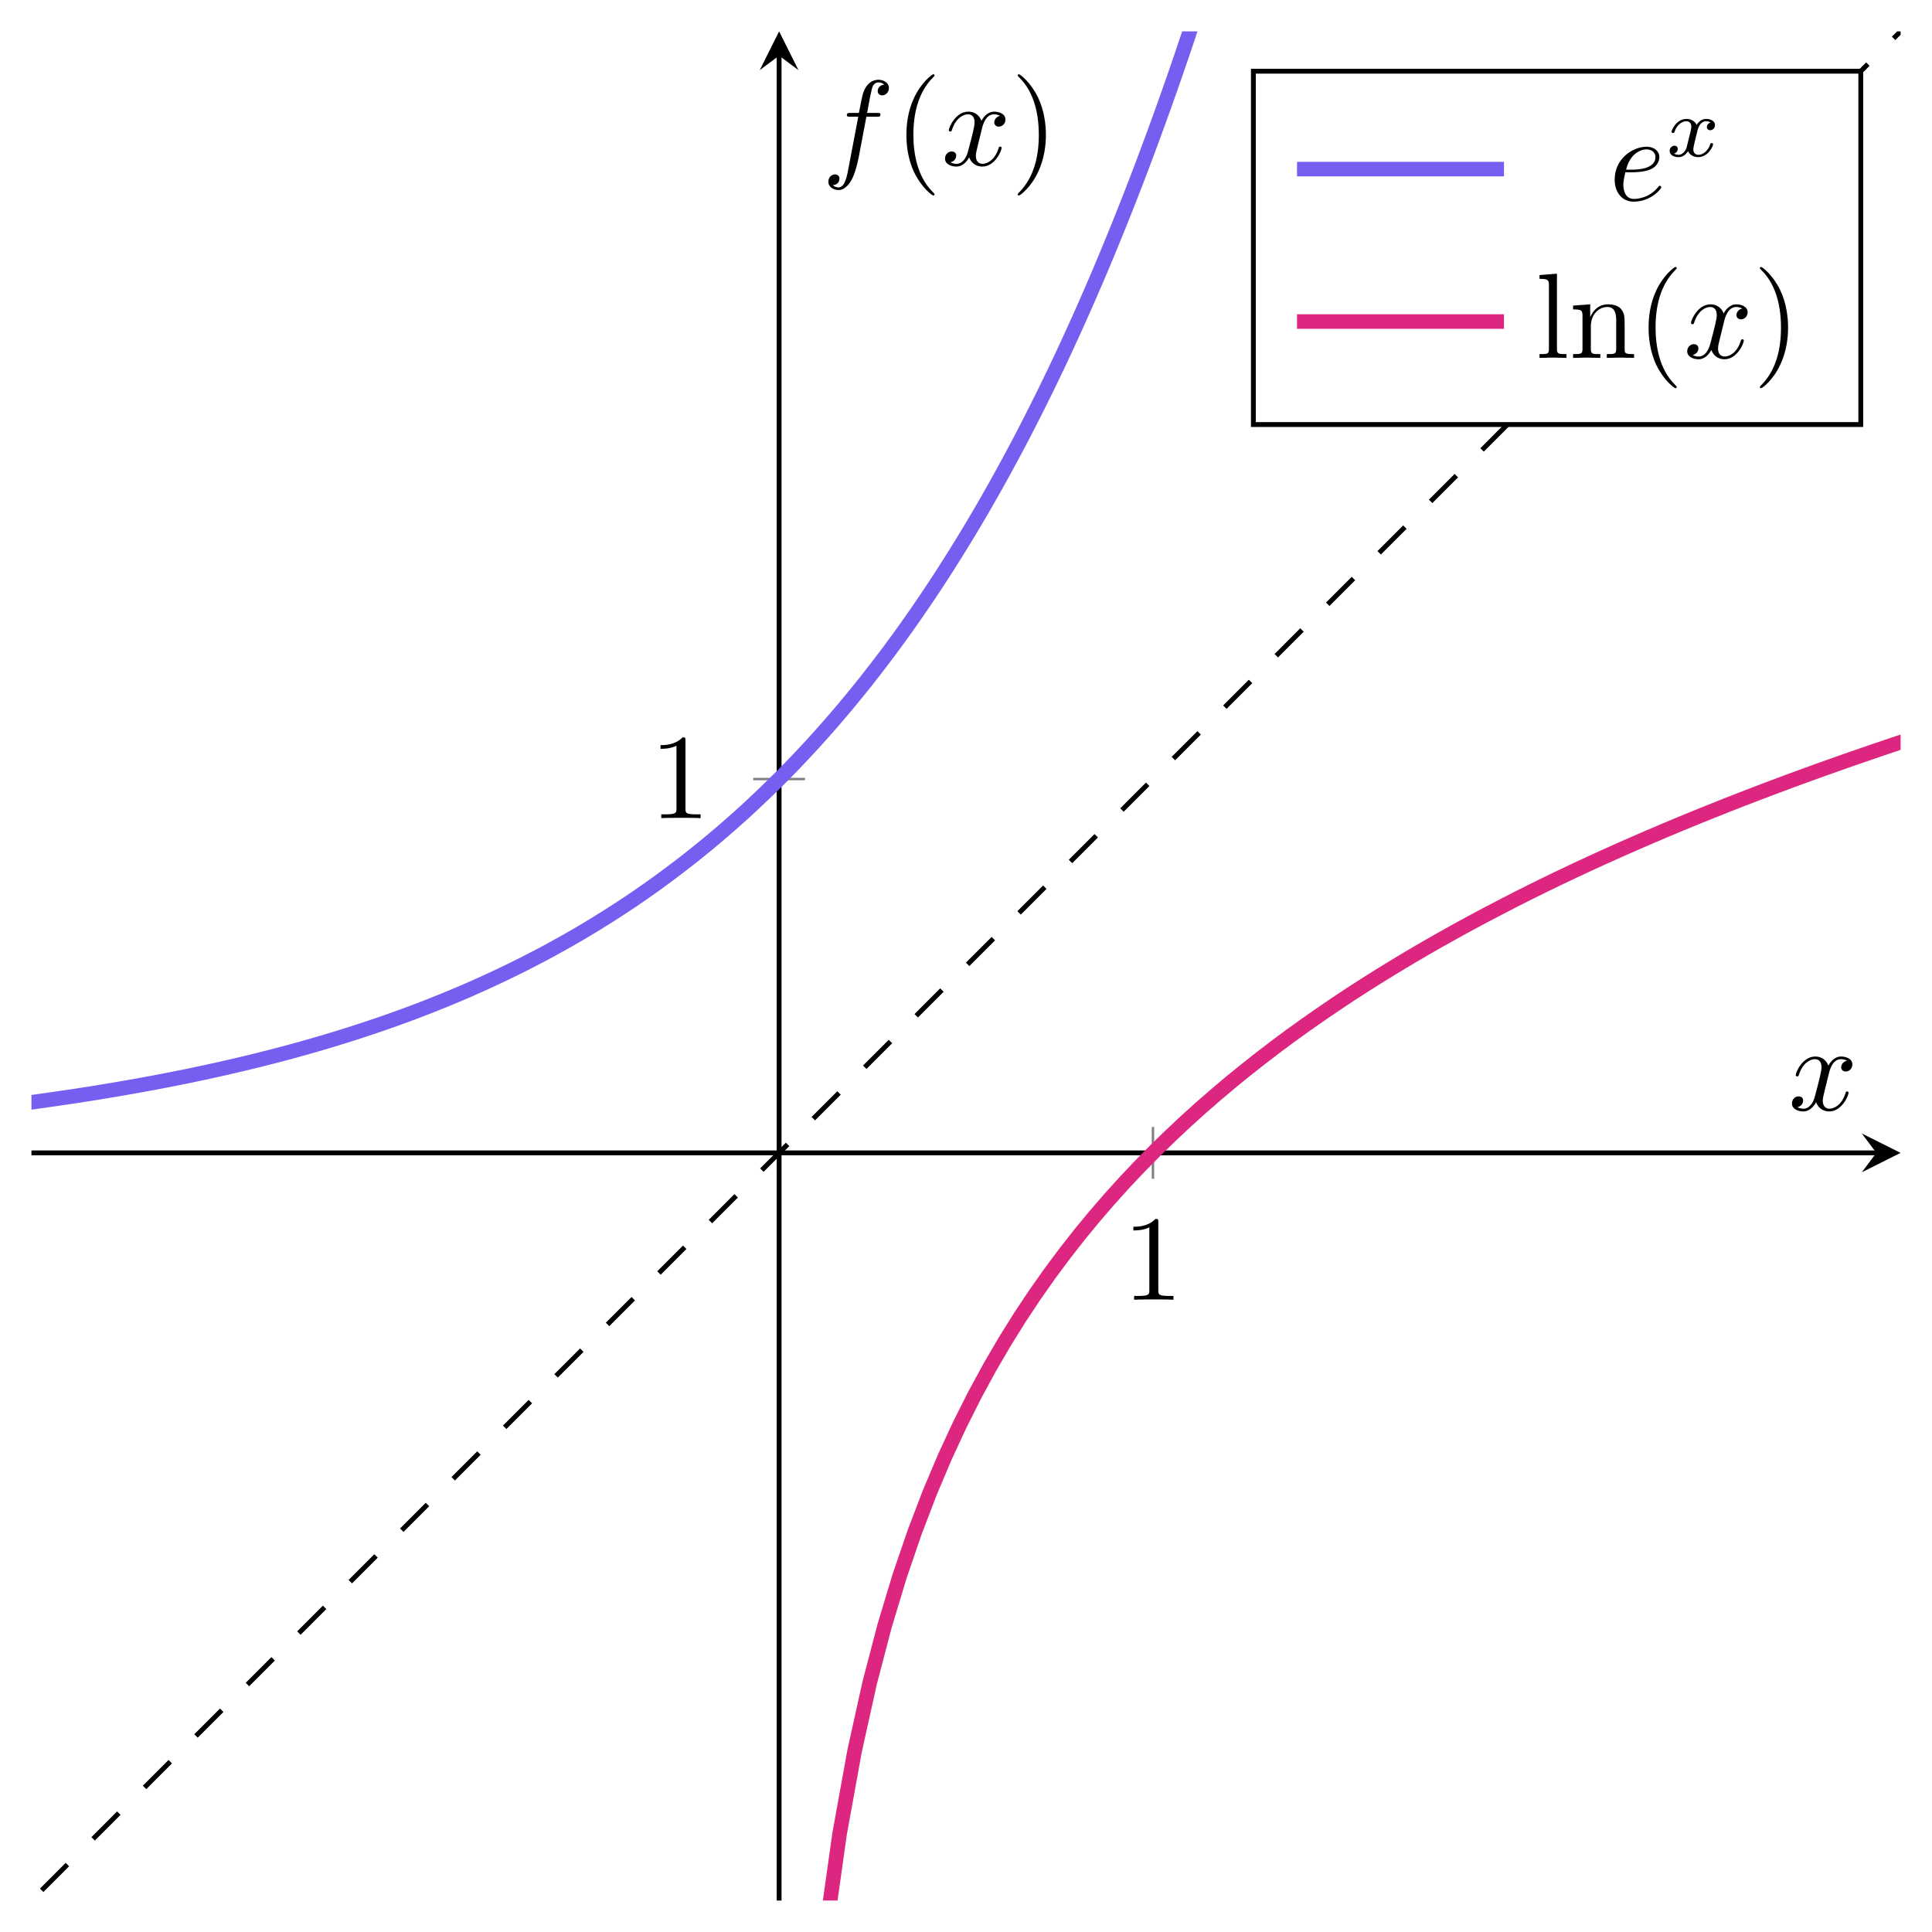
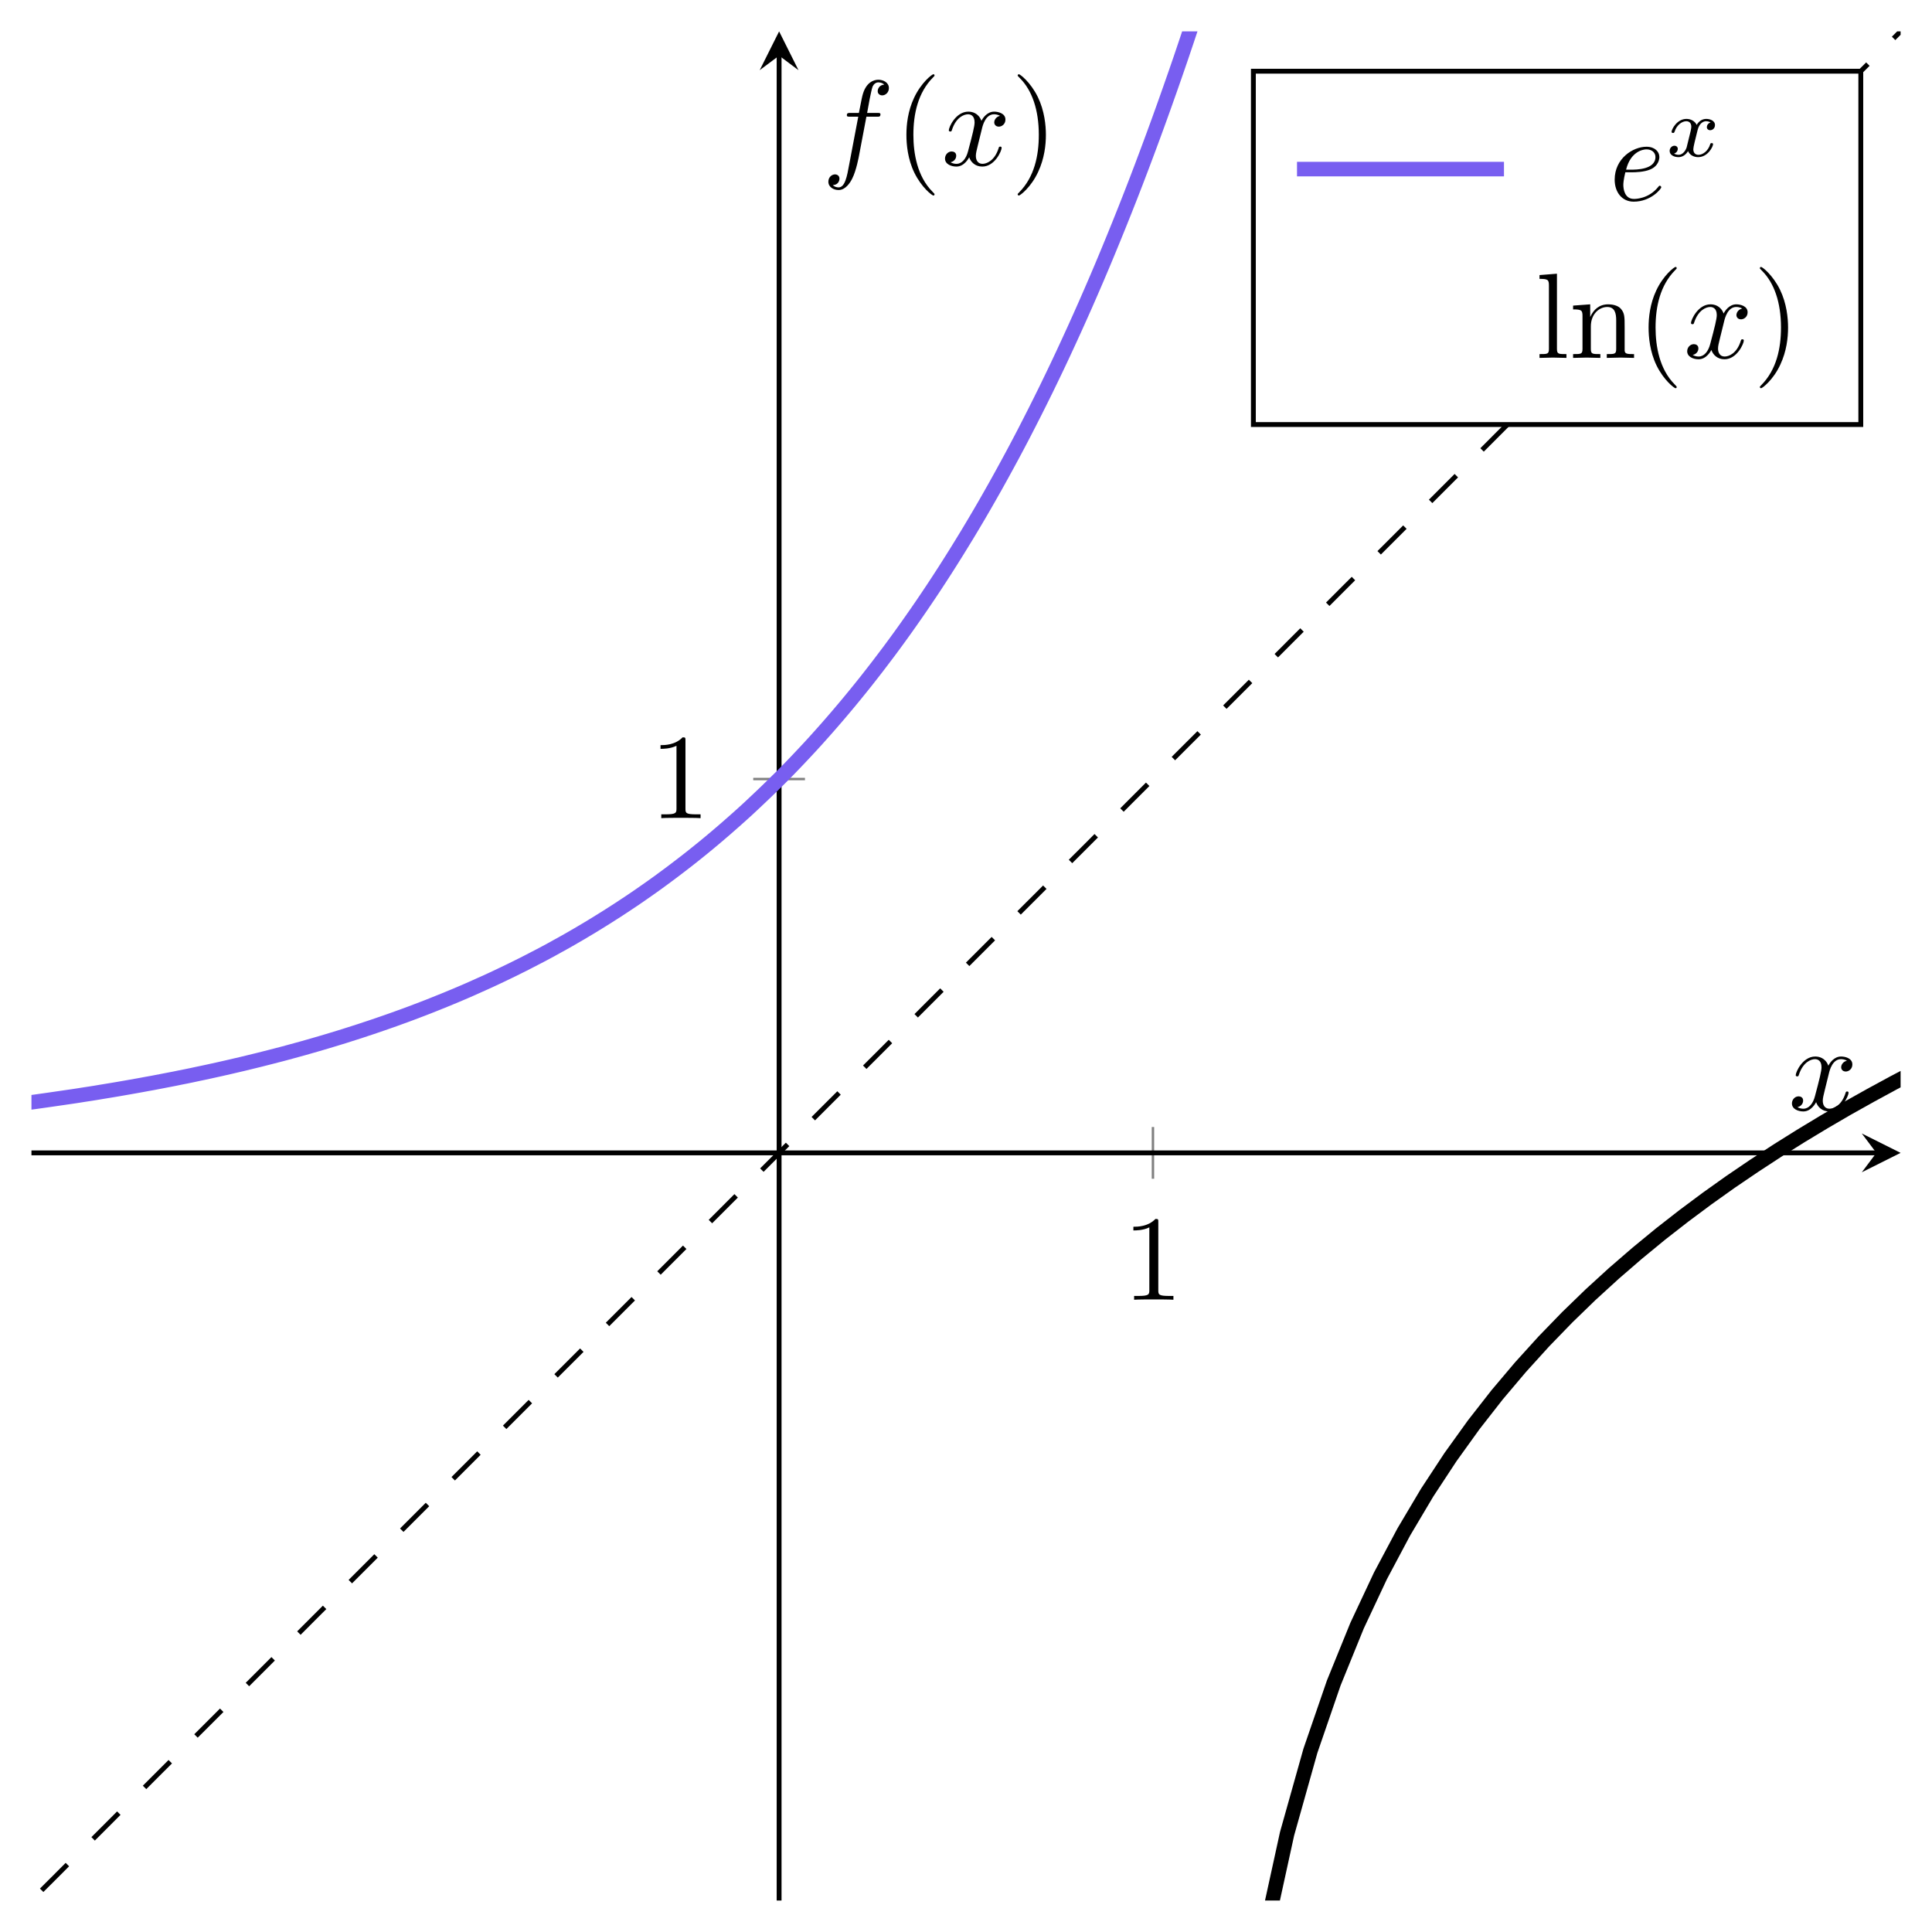
<svg xmlns="http://www.w3.org/2000/svg" xmlns:xlink="http://www.w3.org/1999/xlink" width="285.761pt" height="285.757pt" viewBox="0 0 285.761 285.757">
  <defs>
    <g>
      <g id="glyph-0-0">
        <path d="M 5.281 -11.484 C 5.281 -11.906 5.281 -11.953 4.859 -11.953 C 3.75 -10.797 2.172 -10.797 1.594 -10.797 L 1.594 -10.25 C 1.953 -10.25 3.016 -10.25 3.953 -10.703 L 3.953 -1.422 C 3.953 -0.766 3.891 -0.562 2.281 -0.562 L 1.703 -0.562 L 1.703 0 C 2.328 -0.047 3.891 -0.047 4.609 -0.047 C 5.328 -0.047 6.891 -0.047 7.516 0 L 7.516 -0.562 L 6.938 -0.562 C 5.328 -0.562 5.281 -0.75 5.281 -1.422 Z M 5.281 -11.484 " />
      </g>
      <g id="glyph-0-1">
        <path d="M 5.938 4.312 C 5.938 4.25 5.938 4.219 5.625 3.906 C 3.391 1.656 2.812 -1.734 2.812 -4.484 C 2.812 -7.609 3.5 -10.734 5.703 -12.969 C 5.938 -13.188 5.938 -13.219 5.938 -13.281 C 5.938 -13.406 5.859 -13.453 5.766 -13.453 C 5.578 -13.453 3.969 -12.234 2.906 -9.953 C 1.984 -7.984 1.781 -5.984 1.781 -4.484 C 1.781 -3.078 1.969 -0.922 2.953 1.109 C 4.031 3.312 5.578 4.484 5.766 4.484 C 5.859 4.484 5.938 4.438 5.938 4.312 Z M 5.938 4.312 " />
      </g>
      <g id="glyph-0-2">
        <path d="M 5.188 -4.484 C 5.188 -5.891 4.984 -8.047 4 -10.078 C 2.922 -12.281 1.375 -13.453 1.203 -13.453 C 1.094 -13.453 1.016 -13.375 1.016 -13.281 C 1.016 -13.219 1.016 -13.188 1.359 -12.859 C 3.125 -11.078 4.141 -8.234 4.141 -4.484 C 4.141 -1.422 3.484 1.734 1.25 4 C 1.016 4.219 1.016 4.25 1.016 4.312 C 1.016 4.406 1.094 4.484 1.203 4.484 C 1.375 4.484 3 3.266 4.047 0.984 C 4.969 -0.984 5.188 -2.984 5.188 -4.484 Z M 5.188 -4.484 " />
      </g>
      <g id="glyph-0-3">
        <path d="M 3.172 -12.453 L 0.594 -12.25 L 0.594 -11.688 C 1.844 -11.688 1.984 -11.562 1.984 -10.688 L 1.984 -1.359 C 1.984 -0.562 1.797 -0.562 0.594 -0.562 L 0.594 0 C 1.188 -0.016 2.141 -0.047 2.578 -0.047 C 3.031 -0.047 3.906 -0.016 4.578 0 L 4.578 -0.562 C 3.375 -0.562 3.172 -0.562 3.172 -1.359 Z M 3.172 -12.453 " />
      </g>
      <g id="glyph-0-4">
        <path d="M 1.969 -6.172 L 1.969 -1.359 C 1.969 -0.562 1.781 -0.562 0.578 -0.562 L 0.578 0 C 1.203 -0.016 2.109 -0.047 2.594 -0.047 C 3.062 -0.047 4 -0.016 4.609 0 L 4.609 -0.562 C 3.406 -0.562 3.203 -0.562 3.203 -1.359 L 3.203 -4.656 C 3.203 -6.531 4.484 -7.531 5.625 -7.531 C 6.766 -7.531 6.953 -6.562 6.953 -5.547 L 6.953 -1.359 C 6.953 -0.562 6.766 -0.562 5.562 -0.562 L 5.562 0 C 6.188 -0.016 7.109 -0.047 7.594 -0.047 C 8.047 -0.047 8.984 -0.016 9.594 0 L 9.594 -0.562 C 8.656 -0.562 8.219 -0.562 8.203 -1.094 L 8.203 -4.516 C 8.203 -6.062 8.203 -6.625 7.641 -7.266 C 7.391 -7.562 6.797 -7.922 5.766 -7.922 C 4.453 -7.922 3.609 -7.156 3.109 -6.047 L 3.109 -7.922 L 0.578 -7.734 L 0.578 -7.172 C 1.828 -7.172 1.969 -7.047 1.969 -6.172 Z M 1.969 -6.172 " />
      </g>
      <g id="glyph-1-0">
        <path d="M 5.984 -5.422 C 6.094 -5.891 6.516 -7.531 7.766 -7.531 C 7.859 -7.531 8.281 -7.531 8.656 -7.297 C 8.156 -7.203 7.797 -6.766 7.797 -6.328 C 7.797 -6.047 8 -5.703 8.484 -5.703 C 8.875 -5.703 9.453 -6.031 9.453 -6.75 C 9.453 -7.672 8.391 -7.922 7.781 -7.922 C 6.75 -7.922 6.109 -6.984 5.906 -6.562 C 5.453 -7.75 4.484 -7.922 3.969 -7.922 C 2.094 -7.922 1.078 -5.609 1.078 -5.172 C 1.078 -4.984 1.25 -4.984 1.297 -4.984 C 1.438 -4.984 1.484 -5.016 1.531 -5.188 C 2.141 -7.078 3.312 -7.531 3.922 -7.531 C 4.266 -7.531 4.891 -7.375 4.891 -6.328 C 4.891 -5.781 4.594 -4.578 3.922 -2.062 C 3.641 -0.953 3.016 -0.203 2.219 -0.203 C 2.109 -0.203 1.703 -0.203 1.328 -0.438 C 1.781 -0.516 2.172 -0.891 2.172 -1.406 C 2.172 -1.891 1.781 -2.031 1.5 -2.031 C 0.969 -2.031 0.516 -1.562 0.516 -0.984 C 0.516 -0.156 1.422 0.203 2.203 0.203 C 3.391 0.203 4.031 -1.062 4.094 -1.172 C 4.312 -0.5 4.953 0.203 6.031 0.203 C 7.875 0.203 8.891 -2.109 8.891 -2.562 C 8.891 -2.75 8.734 -2.75 8.688 -2.75 C 8.516 -2.75 8.484 -2.672 8.453 -2.547 C 7.859 -0.625 6.641 -0.203 6.062 -0.203 C 5.359 -0.203 5.078 -0.766 5.078 -1.375 C 5.078 -1.781 5.188 -2.172 5.375 -2.953 Z M 5.984 -5.422 " />
      </g>
      <g id="glyph-1-1">
        <path d="M 6.578 -7.172 L 8.125 -7.172 C 8.484 -7.172 8.656 -7.172 8.656 -7.531 C 8.656 -7.734 8.484 -7.734 8.172 -7.734 L 6.688 -7.734 L 7.062 -9.781 C 7.141 -10.156 7.391 -11.422 7.5 -11.641 C 7.656 -11.984 7.969 -12.25 8.344 -12.25 C 8.406 -12.25 8.875 -12.25 9.219 -11.922 C 8.438 -11.859 8.25 -11.234 8.25 -10.953 C 8.25 -10.547 8.578 -10.328 8.922 -10.328 C 9.375 -10.328 9.906 -10.734 9.906 -11.406 C 9.906 -12.234 9.078 -12.641 8.344 -12.641 C 7.734 -12.641 6.594 -12.328 6.062 -10.547 C 5.953 -10.172 5.906 -9.984 5.469 -7.734 L 4.234 -7.734 C 3.891 -7.734 3.688 -7.734 3.688 -7.391 C 3.688 -7.172 3.859 -7.172 4.203 -7.172 L 5.375 -7.172 L 4.031 -0.094 C 3.719 1.656 3.406 3.281 2.469 3.281 C 2.406 3.281 1.953 3.281 1.609 2.953 C 2.438 2.906 2.594 2.266 2.594 1.984 C 2.594 1.578 2.281 1.359 1.938 1.359 C 1.469 1.359 0.953 1.766 0.953 2.438 C 0.953 3.25 1.734 3.672 2.469 3.672 C 3.469 3.672 4.172 2.625 4.5 1.938 C 5.078 0.812 5.484 -1.359 5.5 -1.484 Z M 6.578 -7.172 " />
      </g>
      <g id="glyph-1-2">
        <path d="M 3.359 -4.141 C 3.875 -4.141 5.203 -4.172 6.094 -4.562 C 7.359 -5.094 7.438 -6.156 7.438 -6.406 C 7.438 -7.188 6.766 -7.922 5.531 -7.922 C 3.531 -7.922 0.828 -6.188 0.828 -3.047 C 0.828 -1.219 1.891 0.203 3.641 0.203 C 6.203 0.203 7.719 -1.703 7.719 -1.922 C 7.719 -2.031 7.609 -2.156 7.5 -2.156 C 7.406 -2.156 7.375 -2.109 7.266 -1.969 C 5.844 -0.203 3.891 -0.203 3.672 -0.203 C 2.281 -0.203 2.109 -1.703 2.109 -2.281 C 2.109 -2.5 2.141 -3.047 2.406 -4.141 Z M 2.516 -4.531 C 3.203 -7.266 5.062 -7.531 5.531 -7.531 C 6.375 -7.531 6.859 -7.016 6.859 -6.406 C 6.859 -4.531 3.984 -4.531 3.25 -4.531 Z M 2.516 -4.531 " />
      </g>
      <g id="glyph-2-0">
        <path d="M 3.125 -1.328 C 3 -0.906 2.578 -0.219 1.938 -0.219 C 1.906 -0.219 1.531 -0.219 1.266 -0.406 C 1.781 -0.562 1.812 -1.016 1.812 -1.094 C 1.812 -1.375 1.609 -1.562 1.312 -1.562 C 0.969 -1.562 0.609 -1.25 0.609 -0.797 C 0.609 -0.156 1.312 0.125 1.922 0.125 C 2.5 0.125 3.016 -0.234 3.328 -0.766 C 3.625 -0.094 4.312 0.125 4.812 0.125 C 6.266 0.125 7.031 -1.438 7.031 -1.797 C 7.031 -1.953 6.859 -1.953 6.828 -1.953 C 6.656 -1.953 6.641 -1.891 6.594 -1.75 C 6.328 -0.875 5.578 -0.219 4.875 -0.219 C 4.359 -0.219 4.109 -0.562 4.109 -1.047 C 4.109 -1.375 4.406 -2.516 4.75 -3.906 C 5 -4.875 5.578 -5.188 5.984 -5.188 C 6.016 -5.188 6.406 -5.188 6.656 -5 C 6.266 -4.891 6.109 -4.547 6.109 -4.312 C 6.109 -4.047 6.328 -3.859 6.609 -3.859 C 6.906 -3.859 7.312 -4.094 7.312 -4.625 C 7.312 -5.312 6.516 -5.531 6.016 -5.531 C 5.375 -5.531 4.875 -5.125 4.609 -4.641 C 4.375 -5.156 3.797 -5.531 3.094 -5.531 C 1.688 -5.531 0.891 -3.984 0.891 -3.609 C 0.891 -3.453 1.062 -3.453 1.109 -3.453 C 1.266 -3.453 1.281 -3.5 1.344 -3.656 C 1.656 -4.641 2.453 -5.188 3.062 -5.188 C 3.469 -5.188 3.812 -4.953 3.812 -4.359 C 3.812 -4.109 3.656 -3.469 3.547 -3.047 Z M 3.125 -1.328 " />
      </g>
    </g>
    <clipPath id="clip-0">
      <path clip-rule="nonzero" d="M 4.652 4.641 L 281.117 4.641 L 281.117 199 L 4.652 199 Z M 4.652 4.641 " />
    </clipPath>
    <clipPath id="clip-1">
      <path clip-rule="nonzero" d="M 84 25 L 281.117 25 L 281.117 281.105 L 84 281.105 Z M 84 25 " />
    </clipPath>
    <clipPath id="clip-2">
      <path clip-rule="nonzero" d="M 4.652 4.641 L 281.117 4.641 L 281.117 281.105 L 4.652 281.105 Z M 4.652 4.641 " />
    </clipPath>
  </defs>
  <path fill-rule="nonzero" fill="rgb(100%, 100%, 100%)" fill-opacity="1" d="M 0 285.758 L 0 -0.004 L 285.766 -0.004 L 285.766 285.758 Z M 0 285.758 " />
  <path fill="none" stroke-width="0.199" stroke-linecap="butt" stroke-linejoin="miter" stroke="rgb(50%, 50%, 50%)" stroke-opacity="1" stroke-miterlimit="10" d="M 184.312 210.067 L 184.312 214.319 " transform="matrix(1.8, 0, 0, -1.8, -161.23, 552.4688)" />
  <path fill="none" stroke-width="0.199" stroke-linecap="butt" stroke-linejoin="miter" stroke="rgb(50%, 50%, 50%)" stroke-opacity="1" stroke-miterlimit="10" d="M 151.467 242.912 L 155.718 242.912 " transform="matrix(1.8, 0, 0, -1.8, -161.23, 552.4688)" />
  <path fill="none" stroke-width="0.399" stroke-linecap="butt" stroke-linejoin="miter" stroke="rgb(0%, 0%, 0%)" stroke-opacity="1" stroke-miterlimit="10" d="M 92.157 212.194 L 243.756 212.194 " transform="matrix(1.8, 0, 0, -1.8, -161.23, 552.4688)" />
  <path fill-rule="nonzero" fill="rgb(0%, 0%, 0%)" fill-opacity="1" d="M 281.117 170.52 L 275.379 167.652 L 277.531 170.52 L 275.379 173.391 " />
  <path fill="none" stroke-width="0.399" stroke-linecap="butt" stroke-linejoin="miter" stroke="rgb(0%, 0%, 0%)" stroke-opacity="1" stroke-miterlimit="10" d="M 153.593 150.757 L 153.593 302.355 " transform="matrix(1.8, 0, 0, -1.8, -161.23, 552.4688)" />
  <path fill-rule="nonzero" fill="rgb(0%, 0%, 0%)" fill-opacity="1" d="M 115.238 4.641 L 112.367 10.379 L 115.238 8.23 L 118.105 10.379 " />
  <g fill="rgb(0%, 0%, 0%)" fill-opacity="1">
    <use xlink:href="#glyph-0-0" x="166.044" y="192.244" />
  </g>
  <g fill="rgb(0%, 0%, 0%)" fill-opacity="1">
    <use xlink:href="#glyph-0-0" x="96.105" y="121.011" />
  </g>
  <g clip-path="url(#clip-0)">
    <path fill="none" stroke-width="1.196" stroke-linecap="butt" stroke-linejoin="miter" stroke="rgb(47.06%, 36.864%, 94.119%)" stroke-opacity="1" stroke-miterlimit="10" d="M 61.436 213.722 L 63.748 213.841 L 64.21 213.867 L 64.67 213.893 L 66.519 213.997 L 67.443 214.054 L 67.903 214.082 L 68.828 214.138 L 70.677 214.26 L 71.137 214.29 L 72.986 214.421 L 73.448 214.455 L 73.91 214.488 L 74.37 214.523 L 74.833 214.559 L 75.295 214.594 L 76.682 214.705 L 77.144 214.744 L 77.604 214.783 L 78.528 214.861 L 80.377 215.026 L 80.837 215.069 L 81.762 215.156 L 83.149 215.293 L 83.611 215.341 L 84.071 215.388 L 84.533 215.438 L 84.995 215.486 L 85.92 215.586 L 86.844 215.69 L 87.304 215.742 L 87.767 215.796 L 88.229 215.849 L 88.691 215.909 L 89.616 216.018 L 90.078 216.076 L 90.538 216.139 L 91 216.198 L 92.387 216.38 L 93.311 216.51 L 93.771 216.576 L 95.62 216.845 L 96.083 216.916 L 96.545 216.99 L 97.005 217.059 L 97.467 217.133 L 97.929 217.211 L 98.854 217.363 L 99.316 217.441 L 99.778 217.522 L 100.238 217.602 L 101.163 217.767 L 101.625 217.854 L 102.087 217.936 L 103.012 218.114 L 103.472 218.203 L 103.934 218.292 L 104.396 218.388 L 104.859 218.479 L 105.321 218.574 L 105.783 218.674 L 106.245 218.77 L 106.705 218.869 L 107.63 219.073 L 108.092 219.178 L 108.554 219.284 L 109.017 219.392 L 109.477 219.499 L 110.863 219.837 L 111.788 220.072 L 112.712 220.31 L 113.172 220.434 L 114.097 220.686 L 114.559 220.814 L 115.484 221.079 L 115.944 221.213 L 116.406 221.35 L 116.868 221.489 L 117.793 221.771 L 118.717 222.066 L 119.177 222.214 L 119.639 222.368 L 120.102 222.52 L 121.026 222.836 L 121.488 222.997 L 121.951 223.16 L 122.411 223.327 L 122.873 223.494 L 123.335 223.665 L 124.26 224.017 L 124.722 224.195 L 125.184 224.379 L 125.644 224.564 L 126.107 224.75 L 127.031 225.132 L 127.493 225.328 L 127.955 225.527 L 128.418 225.731 L 128.878 225.938 L 129.34 226.144 L 129.802 226.354 L 130.264 226.569 L 130.727 226.788 L 131.189 227.01 L 131.651 227.233 L 132.111 227.461 L 132.574 227.691 L 133.036 227.928 L 133.498 228.168 L 133.96 228.407 L 134.422 228.652 L 134.885 228.902 L 135.345 229.158 L 135.807 229.412 L 136.269 229.672 L 136.732 229.939 L 137.194 230.208 L 137.656 230.482 L 138.118 230.757 L 138.578 231.04 L 139.041 231.326 L 139.503 231.615 L 139.965 231.91 L 140.427 232.207 L 141.352 232.819 L 141.812 233.129 L 142.274 233.448 L 142.736 233.77 L 143.199 234.097 L 143.661 234.429 L 144.123 234.768 L 144.585 235.109 L 145.045 235.456 L 145.508 235.809 L 145.97 236.165 L 146.432 236.528 L 146.894 236.897 L 147.357 237.272 L 147.819 237.652 L 148.279 238.036 L 148.741 238.429 L 149.203 238.826 L 149.666 239.232 L 150.128 239.64 L 150.59 240.054 L 151.052 240.475 L 151.512 240.907 L 151.975 241.343 L 152.437 241.782 L 152.899 242.231 L 153.361 242.684 L 153.824 243.142 L 154.286 243.611 L 154.746 244.086 L 155.208 244.57 L 155.67 245.061 L 156.133 245.558 L 156.595 246.063 L 157.057 246.578 L 157.519 247.099 L 157.979 247.626 L 158.442 248.164 L 158.904 248.709 L 159.366 249.262 L 159.828 249.824 L 160.291 250.395 L 160.753 250.972 L 161.213 251.56 L 161.675 252.155 L 162.137 252.763 L 162.6 253.375 L 163.062 254 L 163.524 254.633 L 163.986 255.276 L 164.446 255.929 L 164.909 256.591 L 165.371 257.263 L 165.833 257.947 L 166.295 258.639 L 166.758 259.345 L 167.22 260.059 L 167.68 260.783 L 168.142 261.519 L 168.604 262.268 L 169.067 263.025 L 169.529 263.796 L 169.991 264.577 L 170.453 265.371 L 170.913 266.176 L 171.376 266.994 L 171.838 267.826 L 172.3 268.67 L 172.762 269.523 L 173.225 270.393 L 173.687 271.274 L 174.147 272.17 L 174.609 273.077 L 175.071 274 L 175.534 274.935 L 175.996 275.888 L 176.458 276.851 L 176.92 277.832 L 177.38 278.826 L 177.843 279.837 L 178.305 280.862 L 178.767 281.901 L 179.229 282.958 L 179.692 284.03 L 180.154 285.119 L 180.614 286.222 L 181.076 287.346 L 181.538 288.483 L 182.001 289.64 L 182.463 290.812 L 182.925 292.003 L 183.387 293.214 L 183.847 294.44 L 184.31 295.686 L 184.772 296.951 L 185.234 298.236 L 185.696 299.54 L 186.159 300.864 L 186.621 302.205 L 187.081 303.57 L 187.543 304.954 L 188.005 306.359 L 188.468 307.786 L 188.93 309.236 L 189.392 310.705 L 189.854 312.198 L 190.314 313.713 L 190.777 315.25 L 191.239 316.812 L 191.701 318.398 L 192.163 320.004 L 192.626 321.641 L 193.088 323.299 L 193.548 324.98 L 194.01 326.691 L 194.472 328.425 L 194.935 330.184 L 195.397 331.973 L 195.859 333.791 L 196.321 335.629 L 196.781 337.5 L 197.244 339.399 L 197.706 341.328 L 198.168 343.281 L 198.63 345.269 L 199.093 347.285 L 199.555 349.334 L 200.015 351.408 L 200.477 353.52 L 200.939 355.66 L 201.402 357.834 L 201.864 360.039 L 202.326 362.283 L 202.788 364.555 L 203.248 366.864 L 203.711 369.206 L 204.173 371.584 L 204.635 374 L 205.097 376.452 L 205.56 378.943 L 206.022 381.467 L 206.482 384.032 L 206.944 386.636 L 207.406 389.277 L 207.869 391.964 L 208.331 394.683 L 208.793 397.454 L 209.255 400.254 L 209.715 403.108 L 210.178 405.998 L 210.64 408.937 L 211.102 411.916 L 211.564 414.944 L 212.027 418.014 L 212.489 421.135 L 212.949 424.297 L 213.411 427.513 L 213.873 430.777 L 214.336 434.091 L 214.798 437.448 L 215.26 440.862 L 215.722 444.325 L 216.182 447.841 L 216.645 451.415 L 217.107 455.037 L 217.569 458.717 L 218.031 462.45 L 218.494 466.246 L 218.956 470.091 L 219.416 474.002 L 219.878 477.964 L 220.34 481.994 L 220.803 486.079 L 221.265 490.237 L 221.727 494.442 L 222.189 498.72 L 222.649 503.064 L 223.112 507.467 L 223.574 511.94 L 224.036 516.484 L 224.498 521.105 L 224.961 525.783 L 225.423 530.532 L 225.883 535.358 L 226.345 540.252 L 226.807 545.221 L 227.27 550.265 L 227.732 555.386 L 228.194 560.586 L 228.654 565.868 L 229.116 571.228 L 229.579 576.669 L 230.041 582.188 L 230.503 587.793 L 230.965 593.479 L 231.428 599.26 L 231.888 605.119 L 232.35 611.074 L 232.812 617.118 L 233.274 623.257 L 233.737 629.481 L 234.199 635.807 L 234.661 642.218 L 235.123 648.741 L 235.584 655.352 L 236.046 662.068 L 236.508 668.88 L 236.97 675.807 L 237.432 682.828 L 237.895 689.957 L 238.355 697.19 L 238.817 704.536 L 239.279 711.99 L 239.741 719.583 L 240.204 727.257 L 240.666 735.063 L 241.128 742.986 L 241.588 751.027 L 242.051 759.188 L 242.513 767.474 L 242.975 775.888 L 243.437 784.425 L 243.899 793.097 L 244.362 801.897 L 244.822 810.844 L 245.284 819.9 L 245.746 829.112 " transform="matrix(1.8, 0, 0, -1.8, -161.23, 552.4688)" />
  </g>
  <g clip-path="url(#clip-1)">
-     <path fill="none" stroke-width="1.196" stroke-linecap="butt" stroke-linejoin="miter" stroke="rgb(86.275%, 14.902%, 49.805%)" stroke-opacity="1" stroke-miterlimit="10" d="M 153.624 0 L 154.859 114.219 L 156.093 135.137 L 157.328 147.467 L 158.563 156.239 L 159.798 163.058 L 161.033 168.633 L 162.268 173.349 L 163.502 177.435 L 164.737 181.042 L 165.972 184.273 L 167.207 187.194 L 168.442 189.861 L 169.676 192.316 L 170.911 194.586 L 172.146 196.701 L 173.381 198.681 L 174.616 200.54 L 175.85 202.292 L 177.085 203.95 L 178.32 205.527 L 179.555 207.023 L 180.79 208.451 L 182.024 209.816 L 183.259 211.12 L 184.494 212.374 L 185.727 213.576 L 186.962 214.735 L 188.196 215.853 L 189.431 216.927 L 190.666 217.969 L 191.901 218.976 L 193.136 219.95 L 194.37 220.894 L 195.605 221.812 L 196.84 222.7 L 198.075 223.563 L 199.31 224.405 L 200.544 225.226 L 201.779 226.022 L 203.014 226.797 L 204.249 227.554 L 205.484 228.296 L 206.718 229.017 L 207.953 229.722 L 209.188 230.412 L 210.423 231.087 L 211.658 231.747 L 212.893 232.392 L 214.127 233.03 L 215.362 233.65 L 216.597 234.258 L 217.832 234.855 L 219.067 235.441 L 220.301 236.013 L 221.536 236.576 L 222.771 237.131 L 224.006 237.674 L 225.241 238.207 L 226.475 238.733 L 227.71 239.249 L 228.945 239.757 L 230.18 240.254 L 231.415 240.747 L 232.649 241.23 L 233.884 241.706 L 235.119 242.175 L 236.354 242.637 L 237.589 243.092 L 238.824 243.54 L 240.058 243.98 L 241.293 244.416 L 242.528 244.846 L 243.763 245.269 L 244.998 245.688 L 246.232 246.1 L 247.467 246.506 L 248.7 246.908 L 249.935 247.305 L 251.169 247.695 L 252.404 248.082 L 253.639 248.461 L 256.109 249.212 L 257.343 249.579 L 258.578 249.941 L 259.813 250.302 L 261.048 250.655 L 262.283 251.007 L 263.518 251.356 L 265.987 252.038 L 267.222 252.37 L 268.457 252.704 L 269.692 253.034 L 273.396 253.997 L 274.631 254.308 L 275.866 254.622 L 277.1 254.935 L 278.335 255.241 L 279.57 255.543 L 280.805 255.842 L 282.04 256.139 L 283.274 256.434 L 284.509 256.725 L 286.979 257.298 L 289.449 257.862 L 290.683 258.14 L 291.918 258.416 L 293.153 258.689 L 295.623 259.227 L 296.857 259.494 L 298.092 259.757 L 300.562 260.278 L 303.031 260.79 L 304.266 261.042 L 306.736 261.541 L 307.971 261.788 L 309.205 262.031 L 310.438 262.277 L 311.675 262.517 L 312.908 262.756 L 314.143 262.993 L 316.612 263.461 L 317.847 263.694 L 319.082 263.924 L 320.317 264.152 L 322.786 264.603 L 324.021 264.826 L 325.256 265.048 L 327.725 265.486 L 330.195 265.92 L 333.899 266.558 L 336.369 266.975 L 338.839 267.387 L 340.074 267.589 L 341.308 267.793 L 342.543 267.995 L 345.013 268.394 L 346.248 268.592 L 347.482 268.787 L 348.717 268.98 L 349.952 269.178 L 353.656 269.75 L 354.891 269.939 L 356.126 270.126 L 357.361 270.315 L 358.596 270.499 L 359.83 270.681 L 361.065 270.868 L 362.3 271.05 L 364.77 271.411 L 366.005 271.589 L 367.239 271.769 L 368.474 271.947 L 372.179 272.467 L 373.413 272.643 L 374.646 272.815 L 375.881 272.984 L 377.116 273.155 L 378.35 273.325 L 382.055 273.826 L 383.29 273.991 L 384.524 274.158 L 385.759 274.321 L 386.994 274.481 L 388.229 274.648 L 389.464 274.805 L 390.699 274.965 L 391.933 275.128 L 394.403 275.441 L 395.638 275.599 L 396.873 275.755 L 398.107 275.909 L 399.342 276.07 " transform="matrix(1.8, 0, 0, -1.8, -161.23, 552.4688)" />
+     <path fill="none" stroke-width="1.196" stroke-linecap="butt" stroke-linejoin="miter" stroke="rgb(0%, 0%, 0%)" stroke-opacity="1" stroke-miterlimit="10" d="M 238.681 0 L 240.6 114.219 L 242.518 135.137 L 244.436 147.467 L 246.355 156.239 L 248.273 163.058 L 250.192 168.633 L 252.11 173.349 L 254.028 177.435 L 255.947 181.042 L 257.865 184.273 L 259.784 187.194 L 261.702 189.861 L 263.62 192.316 L 265.539 194.586 L 267.457 196.701 L 269.376 198.681 L 271.294 200.54 L 273.212 202.292 L 275.131 203.95 L 277.049 205.527 L 278.968 207.023 L 280.886 208.451 L 282.804 209.816 L 284.723 211.12 L 286.641 212.374 L 288.56 213.576 L 290.478 214.735 L 292.396 215.853 L 294.315 216.927 L 296.233 217.969 L 298.152 218.976 L 300.07 219.95 L 301.988 220.894 L 303.907 221.812 L 305.825 222.7 L 307.744 223.563 L 309.662 224.405 L 311.58 225.226 L 313.499 226.022 L 315.417 226.797 L 317.336 227.554 L 319.254 228.296 L 321.172 229.017 L 323.091 229.722 L 325.009 230.412 L 326.928 231.087 L 328.846 231.747 L 330.764 232.392 L 332.683 233.03 L 334.601 233.65 L 336.52 234.258 L 338.438 234.855 L 340.357 235.441 L 342.275 236.013 L 344.193 236.576 L 346.112 237.131 L 348.03 237.674 L 349.949 238.207 L 351.867 238.733 L 353.785 239.249 L 355.704 239.757 L 357.622 240.254 L 359.541 240.747 L 361.459 241.23 L 363.377 241.706 L 365.296 242.175 L 367.214 242.637 L 369.133 243.092 L 371.051 243.54 L 372.969 243.98 L 374.888 244.416 L 376.806 244.846 L 378.725 245.269 L 380.643 245.688 L 382.561 246.1 L 384.48 246.506 L 386.398 246.908 L 388.317 247.305 L 390.235 247.695 L 392.153 248.082 L 394.072 248.461 L 397.909 249.212 L 399.827 249.579 L 401.745 249.941 L 403.664 250.302 L 405.582 250.655 L 407.501 251.007 L 409.419 251.356 L 413.256 252.038 L 415.174 252.37 L 417.093 252.704 L 419.013 253.034 L 424.768 253.997 L 426.687 254.308 L 428.605 254.622 L 430.524 254.935 L 432.442 255.241 L 434.36 255.543 L 436.279 255.842 L 438.197 256.139 L 440.116 256.434 L 442.034 256.725 L 445.871 257.298 L 449.708 257.862 L 451.626 258.14 L 453.544 258.416 L 455.463 258.689 L 459.3 259.227 L 461.218 259.494 L 463.136 259.757 L 466.973 260.278 L 470.81 260.79 L 472.728 261.042 L 476.565 261.541 L 478.484 261.788 L 480.402 262.031 L 482.32 262.277 L 484.239 262.517 L 486.157 262.756 L 488.076 262.993 L 491.912 263.461 L 493.831 263.694 L 495.749 263.924 L 497.668 264.152 L 501.505 264.603 L 503.423 264.826 L 505.341 265.048 L 509.178 265.486 L 513.015 265.92 L 518.77 266.558 L 522.607 266.975 L 526.444 267.387 L 528.362 267.589 L 530.281 267.793 L 532.199 267.995 L 536.036 268.394 L 537.954 268.592 L 539.873 268.787 L 541.791 268.98 L 543.709 269.178 L 549.465 269.75 L 551.383 269.939 L 553.301 270.126 L 555.22 270.315 L 557.138 270.499 L 559.057 270.681 L 560.975 270.868 L 562.893 271.05 L 566.73 271.411 L 568.649 271.589 L 570.567 271.769 L 572.485 271.947 L 578.241 272.467 L 580.159 272.643 L 582.077 272.815 L 583.996 272.984 L 585.914 273.155 L 587.833 273.325 L 593.588 273.826 L 595.506 273.991 L 597.425 274.158 L 599.343 274.321 L 601.261 274.481 L 603.18 274.648 L 605.098 274.805 L 607.017 274.965 L 608.935 275.128 L 612.772 275.441 L 614.69 275.599 L 616.609 275.755 L 618.527 275.909 L 620.445 276.07 " transform="matrix(1.8, 0, 0, -1.8, -253.0714, 552.4688)" />
  </g>
  <g clip-path="url(#clip-2)">
    <path fill="none" stroke-width="0.399" stroke-linecap="butt" stroke-linejoin="miter" stroke="rgb(0%, 0%, 0%)" stroke-opacity="1" stroke-dasharray="2.989 2.989" stroke-miterlimit="10" d="M -0 58.602 L 4.62 63.223 L 5.39 63.991 L 6.159 64.761 L 7.699 66.302 L 8.47 67.07 L 9.238 67.841 L 17.708 76.311 L 18.478 77.079 L 19.247 77.849 L 20.788 79.39 L 21.558 80.158 L 22.326 80.929 L 23.867 82.47 L 24.637 83.238 L 25.406 84.008 L 27.717 86.319 L 28.487 87.088 L 29.255 87.858 L 30.796 89.399 L 31.567 90.167 L 32.335 90.938 L 33.876 92.478 L 34.646 93.247 L 35.414 94.017 L 36.955 95.558 L 37.725 96.326 L 38.496 97.096 L 39.264 97.867 L 40.805 99.408 L 41.575 100.176 L 42.343 100.946 L 43.884 102.487 L 44.655 103.255 L 45.423 104.026 L 46.964 105.566 L 47.734 106.335 L 48.505 107.105 L 49.273 107.875 L 50.043 108.646 L 50.814 109.414 L 51.584 110.184 L 52.352 110.955 L 53.893 112.496 L 54.663 113.264 L 55.432 114.034 L 56.972 115.575 L 57.743 116.343 L 58.513 117.114 L 59.281 117.884 L 60.052 118.655 L 60.822 119.423 L 61.593 120.193 L 62.361 120.964 L 63.131 121.734 L 63.902 122.502 L 64.672 123.273 L 65.44 124.043 L 66.981 125.584 L 67.751 126.352 L 68.522 127.122 L 69.29 127.893 L 70.061 128.663 L 70.831 129.431 L 71.601 130.202 L 72.37 130.972 L 73.14 131.743 L 73.91 132.511 L 74.681 133.281 L 75.449 134.052 L 76.219 134.822 L 76.99 135.59 L 78.531 137.131 L 79.299 137.902 L 80.069 138.67 L 81.61 140.211 L 82.378 140.981 L 83.149 141.751 L 83.919 142.52 L 84.689 143.29 L 85.458 144.06 L 86.228 144.831 L 86.998 145.599 L 88.539 147.14 L 89.307 147.91 L 90.078 148.678 L 91.619 150.219 L 92.387 150.99 L 93.157 151.76 L 93.928 152.528 L 94.698 153.299 L 95.466 154.069 L 96.237 154.839 L 97.007 155.608 L 98.548 157.148 L 99.316 157.919 L 100.087 158.687 L 101.627 160.228 L 102.396 160.998 L 103.166 161.767 L 104.707 163.307 L 105.475 164.078 L 106.245 164.846 L 108.557 167.157 L 109.325 167.928 L 110.095 168.696 L 111.636 170.237 L 112.404 171.007 L 113.175 171.775 L 114.715 173.316 L 115.484 174.086 L 116.254 174.855 L 124.724 183.325 L 125.492 184.095 L 126.263 184.863 L 134.733 193.333 L 135.501 194.104 L 136.271 194.872 L 147.821 206.421 L 148.591 207.19 L 149.36 207.96 L 157.83 216.43 L 158.6 217.198 L 159.368 217.969 L 160.909 219.51 L 161.679 220.278 L 162.448 221.048 L 163.988 222.589 L 164.759 223.357 L 165.527 224.128 L 167.838 226.439 L 168.609 227.207 L 169.377 227.977 L 170.918 229.518 L 171.688 230.286 L 172.456 231.057 L 173.997 232.598 L 174.768 233.366 L 175.536 234.136 L 177.847 236.448 L 178.617 237.216 L 179.386 237.986 L 180.926 239.527 L 181.697 240.295 L 182.465 241.066 L 184.006 242.606 L 184.776 243.375 L 185.544 244.145 L 187.085 245.686 L 187.856 246.454 L 188.626 247.224 L 189.394 247.995 L 190.165 248.765 L 190.935 249.533 L 191.705 250.304 L 192.474 251.074 L 194.014 252.615 L 194.785 253.383 L 195.553 254.154 L 197.094 255.694 L 197.864 256.463 L 198.635 257.233 L 199.403 258.003 L 200.173 258.774 L 200.944 259.542 L 201.714 260.313 L 202.482 261.083 L 203.253 261.853 L 204.023 262.622 L 204.794 263.392 L 205.562 264.162 L 206.332 264.933 L 207.103 265.701 L 208.643 267.242 L 209.412 268.012 L 210.182 268.783 L 210.952 269.551 L 211.723 270.321 L 212.491 271.092 L 213.261 271.862 L 214.032 272.63 L 214.802 273.401 L 215.57 274.171 L 216.341 274.941 L 217.111 275.71 L 217.882 276.48 L 218.65 277.25 L 220.191 278.791 L 220.961 279.559 L 221.732 280.33 L 222.5 281.1 L 223.27 281.871 L 224.041 282.639 L 224.811 283.409 L 225.579 284.18 L 226.35 284.95 L 227.12 285.718 L 228.661 287.259 L 229.429 288.03 L 230.199 288.798 L 231.74 290.339 L 232.508 291.109 L 233.279 291.877 L 234.82 293.418 L 235.588 294.188 L 236.358 294.959 L 237.129 295.727 L 238.669 297.268 L 239.438 298.038 L 240.208 298.806 L 241.749 300.347 L 242.517 301.118 L 243.287 301.886 L 244.828 303.427 L 245.597 304.197 L 246.367 304.965 L 251.758 310.356 L 252.526 311.126 L 253.296 311.895 L 254.837 313.435 L 255.605 314.206 L 256.376 314.974 L 261.766 320.365 L 262.534 321.135 L 263.305 321.903 L 264.846 323.444 L 265.614 324.214 L 266.384 324.983 L 267.925 326.523 L 268.693 327.294 L 269.464 328.062 L 277.934 336.532 L 278.702 337.303 L 279.472 338.071 L 291.022 349.62 L 291.792 350.388 L 292.561 351.159 L 301.031 359.629 L 301.801 360.397 L 302.569 361.168 L 307.189 365.788 " transform="matrix(1.8, 0, 0, -1.8, -161.23, 552.4688)" />
  </g>
  <g fill="rgb(0%, 0%, 0%)" fill-opacity="1">
    <use xlink:href="#glyph-1-0" x="264.528" y="164.191" />
  </g>
  <g fill="rgb(0%, 0%, 0%)" fill-opacity="1">
    <use xlink:href="#glyph-1-1" x="121.57" y="24.435" />
  </g>
  <g fill="rgb(0%, 0%, 0%)" fill-opacity="1">
    <use xlink:href="#glyph-0-1" x="132.286" y="24.435" />
  </g>
  <g fill="rgb(0%, 0%, 0%)" fill-opacity="1">
    <use xlink:href="#glyph-1-0" x="139.26" y="24.435" />
  </g>
  <g fill="rgb(0%, 0%, 0%)" fill-opacity="1">
    <use xlink:href="#glyph-0-2" x="149.509" y="24.435" />
  </g>
  <path fill-rule="nonzero" fill="rgb(100%, 100%, 100%)" fill-opacity="1" stroke-width="0.399" stroke-linecap="butt" stroke-linejoin="miter" stroke="rgb(0%, 0%, 0%)" stroke-opacity="1" stroke-miterlimit="10" d="M 192.565 272.042 L 242.478 272.042 L 242.478 301.076 L 192.565 301.076 Z M 192.565 272.042 " transform="matrix(1.8, 0, 0, -1.8, -161.23, 552.4688)" />
  <path fill="none" stroke-width="1.196" stroke-linecap="butt" stroke-linejoin="miter" stroke="rgb(47.06%, 36.864%, 94.119%)" stroke-opacity="1" stroke-miterlimit="10" d="M -0 0.001 L 17.007 0.001 " transform="matrix(1.8, 0, 0, -1.8, 191.84, 25.013)" />
  <g fill="rgb(0%, 0%, 0%)" fill-opacity="1">
    <use xlink:href="#glyph-1-2" x="237.997" y="29.625" />
  </g>
  <g fill="rgb(0%, 0%, 0%)" fill-opacity="1">
    <use xlink:href="#glyph-2-0" x="246.348" y="23.118" />
  </g>
-   <path fill="none" stroke-width="1.196" stroke-linecap="butt" stroke-linejoin="miter" stroke="rgb(86.275%, 14.902%, 49.805%)" stroke-opacity="1" stroke-miterlimit="10" d="M -0 -0 L 17.007 -0 " transform="matrix(1.8, 0, 0, -1.8, 191.84, 47.558)" />
+   <path fill="none" stroke-width="1.196" stroke-linecap="butt" stroke-linejoin="miter" stroke="rgb(0%, 0%, 0%)" stroke-opacity="1" stroke-miterlimit="10" d="M 0.001 -0 L 17.008 -0 " transform="matrix(1.8, 0, 0, -1.8, 341.8466, 47.558)" />
  <g fill="rgb(0%, 0%, 0%)" fill-opacity="1">
    <use xlink:href="#glyph-0-3" x="227.116" y="52.936" />
    <use xlink:href="#glyph-0-4" x="232.098" y="52.936" />
    <use xlink:href="#glyph-0-1" x="242.061" y="52.936" />
  </g>
  <g fill="rgb(0%, 0%, 0%)" fill-opacity="1">
    <use xlink:href="#glyph-1-0" x="249.036" y="52.936" />
  </g>
  <g fill="rgb(0%, 0%, 0%)" fill-opacity="1">
    <use xlink:href="#glyph-0-2" x="259.284" y="52.936" />
  </g>
</svg>
